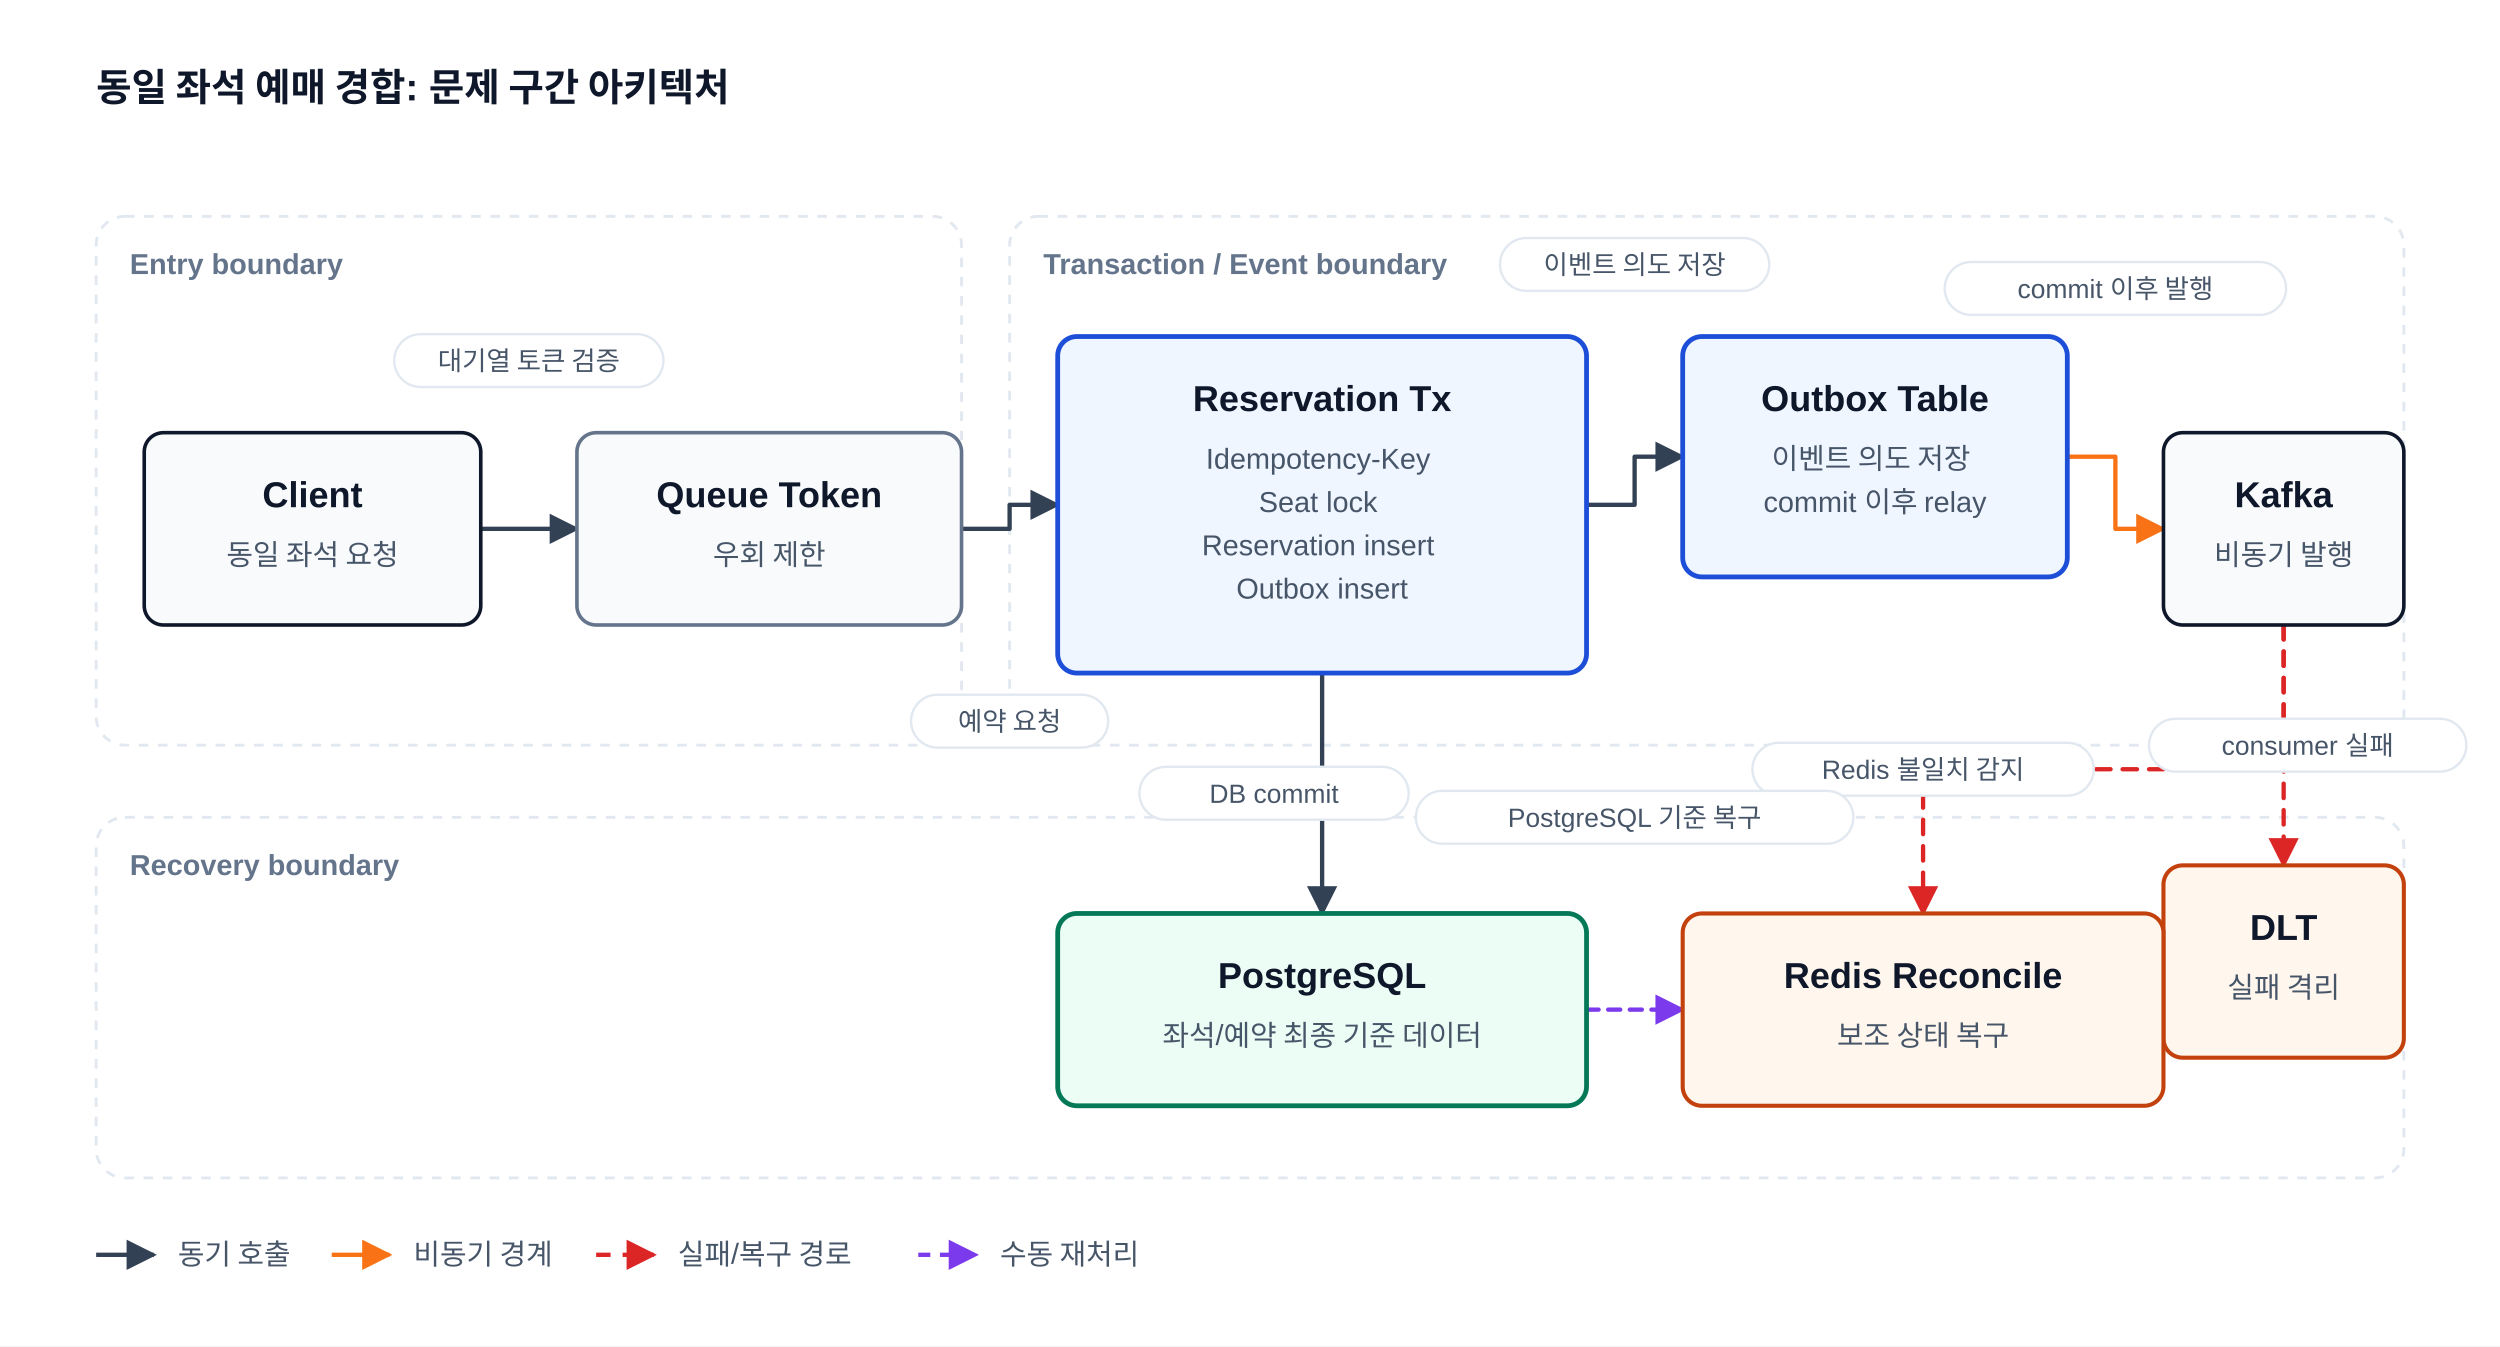
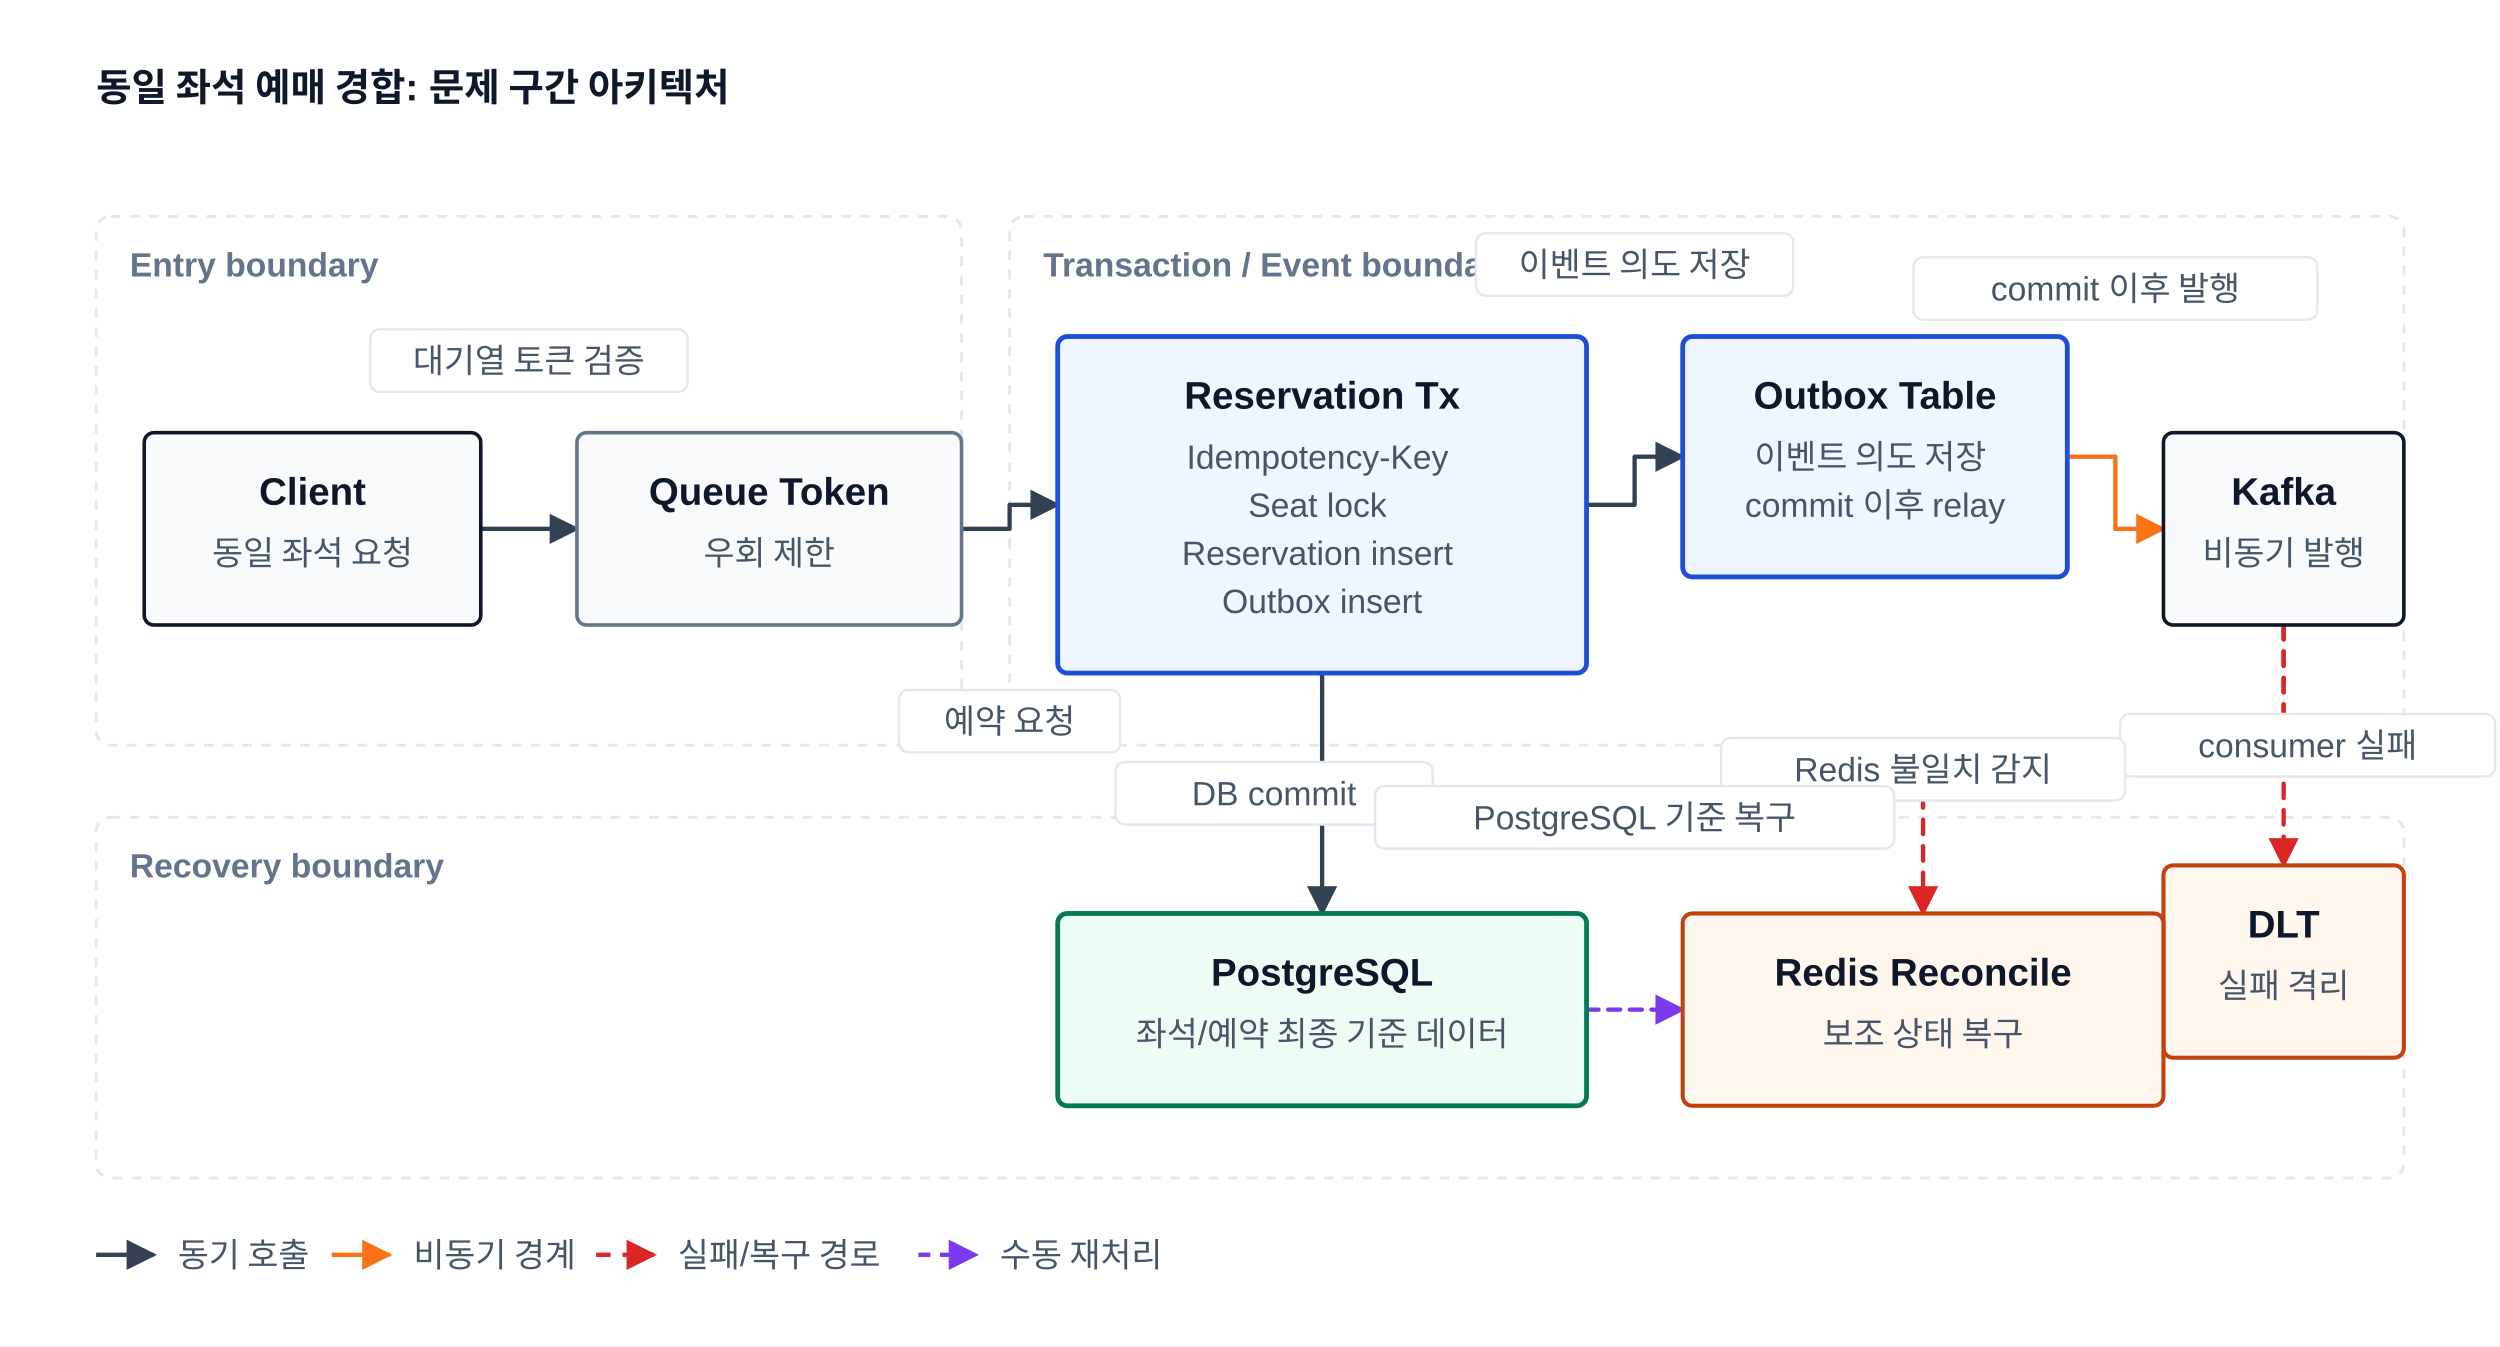
<svg xmlns="http://www.w3.org/2000/svg" width="1040" height="560" viewBox="0 0 1040 560" role="img" aria-labelledby="concert-seat-overselling-consistency-title concert-seat-overselling-consistency-desc">
  <rect width="1040" height="560" fill="#ffffff" />
  <defs>
    <marker id="arrow-sync" viewBox="0 0 10 10" refX="9" refY="5" markerWidth="7" markerHeight="7" orient="auto-start-reverse">
      <path d="M 0 0 L 10 5 L 0 10 z" fill="#334155" />
    </marker>
    <marker id="arrow-async" viewBox="0 0 10 10" refX="9" refY="5" markerWidth="7" markerHeight="7" orient="auto-start-reverse">
      <path d="M 0 0 L 10 5 L 0 10 z" fill="#f97316" />
    </marker>
    <marker id="arrow-failure" viewBox="0 0 10 10" refX="9" refY="5" markerWidth="7" markerHeight="7" orient="auto-start-reverse">
      <path d="M 0 0 L 10 5 L 0 10 z" fill="#dc2626" />
    </marker>
    <marker id="arrow-replay" viewBox="0 0 10 10" refX="9" refY="5" markerWidth="7" markerHeight="7" orient="auto-start-reverse">
      <path d="M 0 0 L 10 5 L 0 10 z" fill="#7c3aed" />
    </marker>
  </defs>
  <g id="background">
    <text x="40" y="42" text-anchor="start" font-family="Arial, sans-serif" font-size="16" font-weight="700" fill="#0f172a">동일 좌석 예매 경합: 문제 구간 아키텍처</text>
  </g>
  <g id="containers">
    <g id="container-entry">
-       <rect x="40" y="90" width="360" height="220" rx="12" fill="#ffffff" stroke="#e2e8f0" stroke-width="1.2" stroke-dasharray="4 4" />
-       <text x="54" y="114" text-anchor="start" font-family="Arial, sans-serif" font-size="12" font-weight="700" fill="#64748b">Entry boundary</text>
+       <rect x="40" y="90" width="360" height="220" rx="6" fill="#ffffff" stroke="#e2e8f0" stroke-width="1.2" stroke-dasharray="4 4" />
+       <text x="54" y="115" text-anchor="start" font-family="Arial, sans-serif" font-size="14" font-weight="700" fill="#64748b">Entry boundary</text>
    </g>
    <g id="container-event">
-       <rect x="420" y="90" width="580" height="220" rx="12" fill="#ffffff" stroke="#e2e8f0" stroke-width="1.2" stroke-dasharray="4 4" />
-       <text x="434" y="114" text-anchor="start" font-family="Arial, sans-serif" font-size="12" font-weight="700" fill="#64748b">Transaction / Event boundary</text>
+       <rect x="420" y="90" width="580" height="220" rx="6" fill="#ffffff" stroke="#e2e8f0" stroke-width="1.2" stroke-dasharray="4 4" />
+       <text x="434" y="115" text-anchor="start" font-family="Arial, sans-serif" font-size="14" font-weight="700" fill="#64748b">Transaction / Event boundary</text>
    </g>
    <g id="container-recovery">
-       <rect x="40" y="340" width="960" height="150" rx="12" fill="#ffffff" stroke="#e2e8f0" stroke-width="1.2" stroke-dasharray="4 4" />
-       <text x="54" y="364" text-anchor="start" font-family="Arial, sans-serif" font-size="12" font-weight="700" fill="#64748b">Recovery boundary</text>
+       <rect x="40" y="340" width="960" height="150" rx="6" fill="#ffffff" stroke="#e2e8f0" stroke-width="1.2" stroke-dasharray="4 4" />
+       <text x="54" y="365" text-anchor="start" font-family="Arial, sans-serif" font-size="14" font-weight="700" fill="#64748b">Recovery boundary</text>
    </g>
  </g>
  <g id="edges">
    <path id="edge-client-to-queue" d="M 200 220 H 240" fill="none" stroke="#334155" stroke-width="1.8" stroke-linecap="round" stroke-linejoin="round" marker-end="url(#arrow-sync)" />
    <path id="edge-queue-to-reservation" d="M 400 220 H 420 V 210 H 440" fill="none" stroke="#334155" stroke-width="1.8" stroke-linecap="round" stroke-linejoin="round" marker-end="url(#arrow-sync)" />
    <path id="edge-reservation-to-outbox" d="M 660 210 H 680 V 190 H 700" fill="none" stroke="#334155" stroke-width="1.8" stroke-linecap="round" stroke-linejoin="round" marker-end="url(#arrow-sync)" />
    <path id="edge-outbox-to-kafka" d="M 860 190 H 880 V 220 H 900" fill="none" stroke="#f97316" stroke-width="1.8" stroke-linecap="round" stroke-linejoin="round" marker-end="url(#arrow-async)" />
    <path id="edge-kafka-to-dlt" d="M 950 260 V 360" fill="none" stroke="#dc2626" stroke-width="1.8" stroke-linecap="round" stroke-linejoin="round" stroke-dasharray="6 5" marker-end="url(#arrow-failure)" />
    <path id="edge-reservation-to-postgres" d="M 550 280 V 380" fill="none" stroke="#334155" stroke-width="1.8" stroke-linecap="round" stroke-linejoin="round" marker-end="url(#arrow-sync)" />
    <path id="edge-kafka-to-reconcile" d="M 950 260 V 320 H 800 V 380" fill="none" stroke="#dc2626" stroke-width="1.8" stroke-linecap="round" stroke-linejoin="round" stroke-dasharray="6 5" marker-end="url(#arrow-failure)" />
    <path id="edge-postgres-to-reconcile" d="M 660 420 H 700" fill="none" stroke="#7c3aed" stroke-width="1.8" stroke-linecap="round" stroke-linejoin="round" stroke-dasharray="5 4" marker-end="url(#arrow-replay)" />
  </g>
  <g id="edge-labels">
    <g id="edge-label-client-to-queue">
-       <rect x="164" y="139" width="112" height="22" rx="11" fill="#ffffff" stroke="#e2e8f0" stroke-width="1" />
-       <text x="220" y="154" text-anchor="middle" font-family="Arial, sans-serif" font-size="11" fill="#475569">대기열 토큰 검증</text>
+       <rect x="154" y="137" width="132" height="26" rx="4" fill="#ffffff" stroke="#e2e8f0" stroke-width="1" />
+       <text x="220" y="155" text-anchor="middle" font-family="Arial, sans-serif" font-size="14" fill="#475569">대기열 토큰 검증</text>
    </g>
    <g id="edge-label-queue-to-reservation">
-       <rect x="379" y="289" width="82" height="22" rx="11" fill="#ffffff" stroke="#e2e8f0" stroke-width="1" />
-       <text x="420" y="304" text-anchor="middle" font-family="Arial, sans-serif" font-size="11" fill="#475569">예약 요청</text>
+       <rect x="374" y="287" width="92" height="26" rx="4" fill="#ffffff" stroke="#e2e8f0" stroke-width="1" />
+       <text x="420" y="305" text-anchor="middle" font-family="Arial, sans-serif" font-size="14" fill="#475569">예약 요청</text>
    </g>
    <g id="edge-label-reservation-to-outbox">
-       <rect x="624" y="99" width="112" height="22" rx="11" fill="#ffffff" stroke="#e2e8f0" stroke-width="1" />
-       <text x="680" y="114" text-anchor="middle" font-family="Arial, sans-serif" font-size="11" fill="#475569">이벤트 의도 저장</text>
+       <rect x="614" y="97" width="132" height="26" rx="4" fill="#ffffff" stroke="#e2e8f0" stroke-width="1" />
+       <text x="680" y="115" text-anchor="middle" font-family="Arial, sans-serif" font-size="14" fill="#475569">이벤트 의도 저장</text>
    </g>
    <g id="edge-label-outbox-to-kafka">
-       <rect x="809" y="109" width="142" height="22" rx="11" fill="#ffffff" stroke="#e2e8f0" stroke-width="1" />
-       <text x="880" y="124" text-anchor="middle" font-family="Arial, sans-serif" font-size="11" fill="#475569">commit 이후 발행</text>
+       <rect x="796" y="107" width="168" height="26" rx="4" fill="#ffffff" stroke="#e2e8f0" stroke-width="1" />
+       <text x="880" y="125" text-anchor="middle" font-family="Arial, sans-serif" font-size="14" fill="#475569">commit 이후 발행</text>
    </g>
    <g id="edge-label-kafka-to-dlt">
-       <rect x="894" y="299" width="132" height="22" rx="11" fill="#ffffff" stroke="#e2e8f0" stroke-width="1" />
-       <text x="960" y="314" text-anchor="middle" font-family="Arial, sans-serif" font-size="11" fill="#475569">consumer 실패</text>
+       <rect x="882" y="297" width="156" height="26" rx="4" fill="#ffffff" stroke="#e2e8f0" stroke-width="1" />
+       <text x="960" y="315" text-anchor="middle" font-family="Arial, sans-serif" font-size="14" fill="#475569">consumer 실패</text>
    </g>
    <g id="edge-label-reservation-to-postgres">
-       <rect x="474" y="319" width="112" height="22" rx="11" fill="#ffffff" stroke="#e2e8f0" stroke-width="1" />
-       <text x="530" y="334" text-anchor="middle" font-family="Arial, sans-serif" font-size="11" fill="#475569">DB commit</text>
+       <rect x="464" y="317" width="132" height="26" rx="4" fill="#ffffff" stroke="#e2e8f0" stroke-width="1" />
+       <text x="530" y="335" text-anchor="middle" font-family="Arial, sans-serif" font-size="14" fill="#475569">DB commit</text>
    </g>
    <g id="edge-label-kafka-to-reconcile">
-       <rect x="729" y="309" width="142" height="22" rx="11" fill="#ffffff" stroke="#e2e8f0" stroke-width="1" />
-       <text x="800" y="324" text-anchor="middle" font-family="Arial, sans-serif" font-size="11" fill="#475569">Redis 불일치 감지</text>
+       <rect x="716" y="307" width="168" height="26" rx="4" fill="#ffffff" stroke="#e2e8f0" stroke-width="1" />
+       <text x="800" y="325" text-anchor="middle" font-family="Arial, sans-serif" font-size="14" fill="#475569">Redis 불일치 감지</text>
    </g>
    <g id="edge-label-postgres-to-reconcile">
-       <rect x="589" y="329" width="182" height="22" rx="11" fill="#ffffff" stroke="#e2e8f0" stroke-width="1" />
-       <text x="680" y="344" text-anchor="middle" font-family="Arial, sans-serif" font-size="11" fill="#475569">PostgreSQL 기준 복구</text>
+       <rect x="572" y="327" width="216" height="26" rx="4" fill="#ffffff" stroke="#e2e8f0" stroke-width="1" />
+       <text x="680" y="345" text-anchor="middle" font-family="Arial, sans-serif" font-size="14" fill="#475569">PostgreSQL 기준 복구</text>
    </g>
  </g>
  <g id="nodes">
    <g id="node-client">
-       <rect x="60" y="180" width="140" height="80" rx="8" fill="#f8fafc" stroke="#0f172a" stroke-width="1.5" />
-       <text x="130" y="211" text-anchor="middle" font-family="Arial, sans-serif" font-size="15" font-weight="700" fill="#0f172a">Client</text>
-       <text x="130" y="235" text-anchor="middle" font-family="Arial, sans-serif" font-size="12" font-weight="400" fill="#475569">
+       <rect x="60" y="180" width="140" height="80" rx="4" fill="#f8fafc" stroke="#0f172a" stroke-width="1.5" />
+       <text x="130" y="210" text-anchor="middle" font-family="Arial, sans-serif" font-size="16" font-weight="700" fill="#0f172a">Client</text>
+       <text x="130" y="235" text-anchor="middle" font-family="Arial, sans-serif" font-size="14" font-weight="400" fill="#475569">
        <tspan x="130" dy="0">동일 좌석 요청</tspan>
      </text>
    </g>
    <g id="node-queue">
-       <rect x="240" y="180" width="160" height="80" rx="8" fill="#f8fafc" stroke="#64748b" stroke-width="1.5" />
-       <text x="320" y="211" text-anchor="middle" font-family="Arial, sans-serif" font-size="15" font-weight="700" fill="#0f172a">Queue Token</text>
-       <text x="320" y="235" text-anchor="middle" font-family="Arial, sans-serif" font-size="12" font-weight="400" fill="#475569">
+       <rect x="240" y="180" width="160" height="80" rx="4" fill="#f8fafc" stroke="#64748b" stroke-width="1.5" />
+       <text x="320" y="210" text-anchor="middle" font-family="Arial, sans-serif" font-size="16" font-weight="700" fill="#0f172a">Queue Token</text>
+       <text x="320" y="235" text-anchor="middle" font-family="Arial, sans-serif" font-size="14" font-weight="400" fill="#475569">
        <tspan x="320" dy="0">우회 제한</tspan>
      </text>
    </g>
    <g id="node-reservation">
-       <rect x="440" y="140" width="220" height="140" rx="8" fill="#eff6ff" stroke="#1d4ed8" stroke-width="2" />
-       <text x="550" y="171" text-anchor="middle" font-family="Arial, sans-serif" font-size="15" font-weight="700" fill="#0f172a">Reservation Tx</text>
-       <text x="550" y="195" text-anchor="middle" font-family="Arial, sans-serif" font-size="12" font-weight="400" fill="#475569">
+       <rect x="440" y="140" width="220" height="140" rx="4" fill="#eff6ff" stroke="#1d4ed8" stroke-width="2" />
+       <text x="550" y="170" text-anchor="middle" font-family="Arial, sans-serif" font-size="16" font-weight="700" fill="#0f172a">Reservation Tx</text>
+       <text x="550" y="195" text-anchor="middle" font-family="Arial, sans-serif" font-size="14" font-weight="400" fill="#475569">
        <tspan x="550" dy="0">Idempotency-Key</tspan>
-         <tspan x="550" dy="18">Seat lock</tspan>
-         <tspan x="550" dy="18">Reservation insert</tspan>
-         <tspan x="550" dy="18">Outbox insert</tspan>
+         <tspan x="550" dy="20">Seat lock</tspan>
+         <tspan x="550" dy="20">Reservation insert</tspan>
+         <tspan x="550" dy="20">Outbox insert</tspan>
      </text>
    </g>
    <g id="node-outbox">
-       <rect x="700" y="140" width="160" height="100" rx="8" fill="#eff6ff" stroke="#1d4ed8" stroke-width="2" />
-       <text x="780" y="171" text-anchor="middle" font-family="Arial, sans-serif" font-size="15" font-weight="700" fill="#0f172a">Outbox Table</text>
-       <text x="780" y="195" text-anchor="middle" font-family="Arial, sans-serif" font-size="12" font-weight="400" fill="#475569">
+       <rect x="700" y="140" width="160" height="100" rx="4" fill="#eff6ff" stroke="#1d4ed8" stroke-width="2" />
+       <text x="780" y="170" text-anchor="middle" font-family="Arial, sans-serif" font-size="16" font-weight="700" fill="#0f172a">Outbox Table</text>
+       <text x="780" y="195" text-anchor="middle" font-family="Arial, sans-serif" font-size="14" font-weight="400" fill="#475569">
        <tspan x="780" dy="0">이벤트 의도 저장</tspan>
-         <tspan x="780" dy="18">commit 이후 relay</tspan>
+         <tspan x="780" dy="20">commit 이후 relay</tspan>
      </text>
    </g>
    <g id="node-kafka">
-       <rect x="900" y="180" width="100" height="80" rx="8" fill="#f8fafc" stroke="#0f172a" stroke-width="1.5" />
-       <text x="950" y="211" text-anchor="middle" font-family="Arial, sans-serif" font-size="15" font-weight="700" fill="#0f172a">Kafka</text>
-       <text x="950" y="235" text-anchor="middle" font-family="Arial, sans-serif" font-size="12" font-weight="400" fill="#475569">
+       <rect x="900" y="180" width="100" height="80" rx="4" fill="#f8fafc" stroke="#0f172a" stroke-width="1.5" />
+       <text x="950" y="210" text-anchor="middle" font-family="Arial, sans-serif" font-size="16" font-weight="700" fill="#0f172a">Kafka</text>
+       <text x="950" y="235" text-anchor="middle" font-family="Arial, sans-serif" font-size="14" font-weight="400" fill="#475569">
        <tspan x="950" dy="0">비동기 발행</tspan>
      </text>
    </g>
    <g id="node-dlt">
-       <rect x="900" y="360" width="100" height="80" rx="8" fill="#fff7ed" stroke="#c2410c" stroke-width="1.7" />
-       <text x="950" y="391" text-anchor="middle" font-family="Arial, sans-serif" font-size="15" font-weight="700" fill="#0f172a">DLT</text>
-       <text x="950" y="415" text-anchor="middle" font-family="Arial, sans-serif" font-size="12" font-weight="400" fill="#475569">
+       <rect x="900" y="360" width="100" height="80" rx="4" fill="#fff7ed" stroke="#c2410c" stroke-width="1.7" />
+       <text x="950" y="390" text-anchor="middle" font-family="Arial, sans-serif" font-size="16" font-weight="700" fill="#0f172a">DLT</text>
+       <text x="950" y="415" text-anchor="middle" font-family="Arial, sans-serif" font-size="14" font-weight="400" fill="#475569">
        <tspan x="950" dy="0">실패 격리</tspan>
      </text>
    </g>
    <g id="node-postgres">
-       <rect x="440" y="380" width="220" height="80" rx="8" fill="#ecfdf5" stroke="#047857" stroke-width="2" />
-       <text x="550" y="411" text-anchor="middle" font-family="Arial, sans-serif" font-size="15" font-weight="700" fill="#0f172a">PostgreSQL</text>
-       <text x="550" y="435" text-anchor="middle" font-family="Arial, sans-serif" font-size="12" font-weight="400" fill="#475569">
+       <rect x="440" y="380" width="220" height="80" rx="4" fill="#ecfdf5" stroke="#047857" stroke-width="2" />
+       <text x="550" y="410" text-anchor="middle" font-family="Arial, sans-serif" font-size="16" font-weight="700" fill="#0f172a">PostgreSQL</text>
+       <text x="550" y="435" text-anchor="middle" font-family="Arial, sans-serif" font-size="14" font-weight="400" fill="#475569">
        <tspan x="550" dy="0">좌석/예약 최종 기준 데이터</tspan>
      </text>
    </g>
    <g id="node-reconcile">
-       <rect x="700" y="380" width="200" height="80" rx="8" fill="#fff7ed" stroke="#c2410c" stroke-width="1.7" />
-       <text x="800" y="411" text-anchor="middle" font-family="Arial, sans-serif" font-size="15" font-weight="700" fill="#0f172a">Redis Reconcile</text>
-       <text x="800" y="435" text-anchor="middle" font-family="Arial, sans-serif" font-size="12" font-weight="400" fill="#475569">
+       <rect x="700" y="380" width="200" height="80" rx="4" fill="#fff7ed" stroke="#c2410c" stroke-width="1.7" />
+       <text x="800" y="410" text-anchor="middle" font-family="Arial, sans-serif" font-size="16" font-weight="700" fill="#0f172a">Redis Reconcile</text>
+       <text x="800" y="435" text-anchor="middle" font-family="Arial, sans-serif" font-size="14" font-weight="400" fill="#475569">
        <tspan x="800" dy="0">보조 상태 복구</tspan>
      </text>
    </g>
  </g>
  <g id="legend">
    <g transform="translate(40 512)">
      <line x1="0" y1="10" x2="24" y2="10" stroke="#334155" stroke-width="1.8" marker-end="url(#arrow-sync)" />
-       <text x="34" y="14" font-family="Arial, sans-serif" font-size="12" fill="#475569">동기 호출</text>
+       <text x="34" y="15" font-family="Arial, sans-serif" font-size="14" fill="#475569">동기 호출</text>
    </g>
    <g transform="translate(138 512)">
      <line x1="0" y1="10" x2="24" y2="10" stroke="#f97316" stroke-width="1.8" marker-end="url(#arrow-async)" />
-       <text x="34" y="14" font-family="Arial, sans-serif" font-size="12" fill="#475569">비동기 경계</text>
+       <text x="34" y="15" font-family="Arial, sans-serif" font-size="14" fill="#475569">비동기 경계</text>
    </g>
    <g transform="translate(248 512)">
      <line x1="0" y1="10" x2="24" y2="10" stroke="#dc2626" stroke-width="1.8" stroke-dasharray="6 5" marker-end="url(#arrow-failure)" />
-       <text x="34" y="14" font-family="Arial, sans-serif" font-size="12" fill="#475569">실패/복구 경로</text>
+       <text x="34" y="15" font-family="Arial, sans-serif" font-size="14" fill="#475569">실패/복구 경로</text>
    </g>
    <g transform="translate(382 512)">
      <line x1="0" y1="10" x2="24" y2="10" stroke="#7c3aed" stroke-width="1.8" stroke-dasharray="5 4" marker-end="url(#arrow-replay)" />
-       <text x="34" y="14" font-family="Arial, sans-serif" font-size="12" fill="#475569">수동 재처리</text>
+       <text x="34" y="15" font-family="Arial, sans-serif" font-size="14" fill="#475569">수동 재처리</text>
    </g>
  </g>
</svg>
